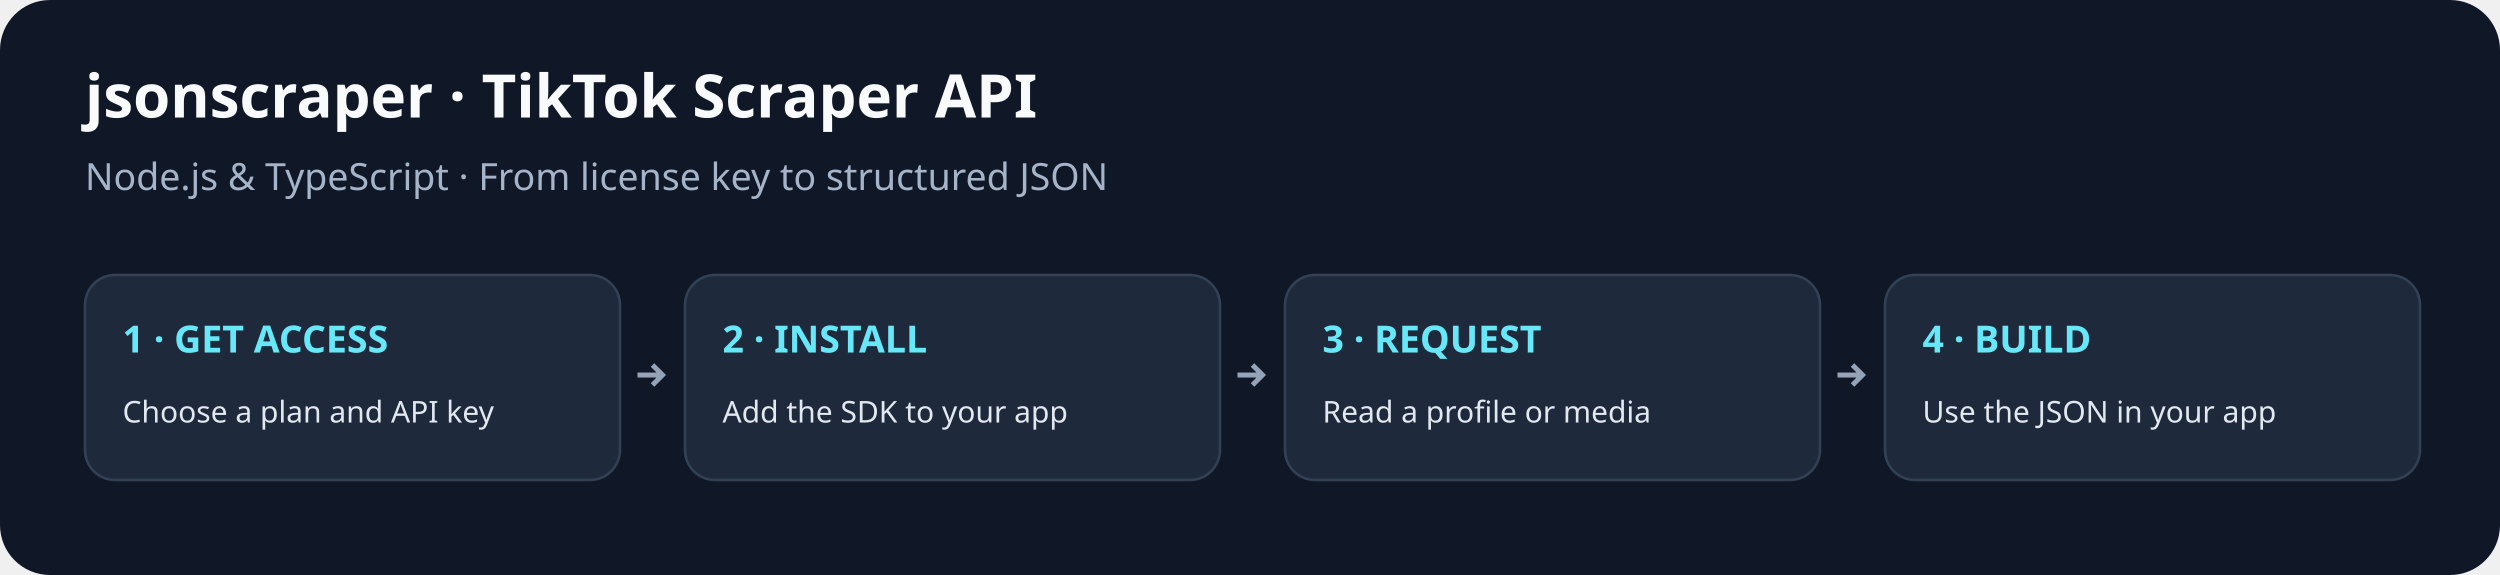
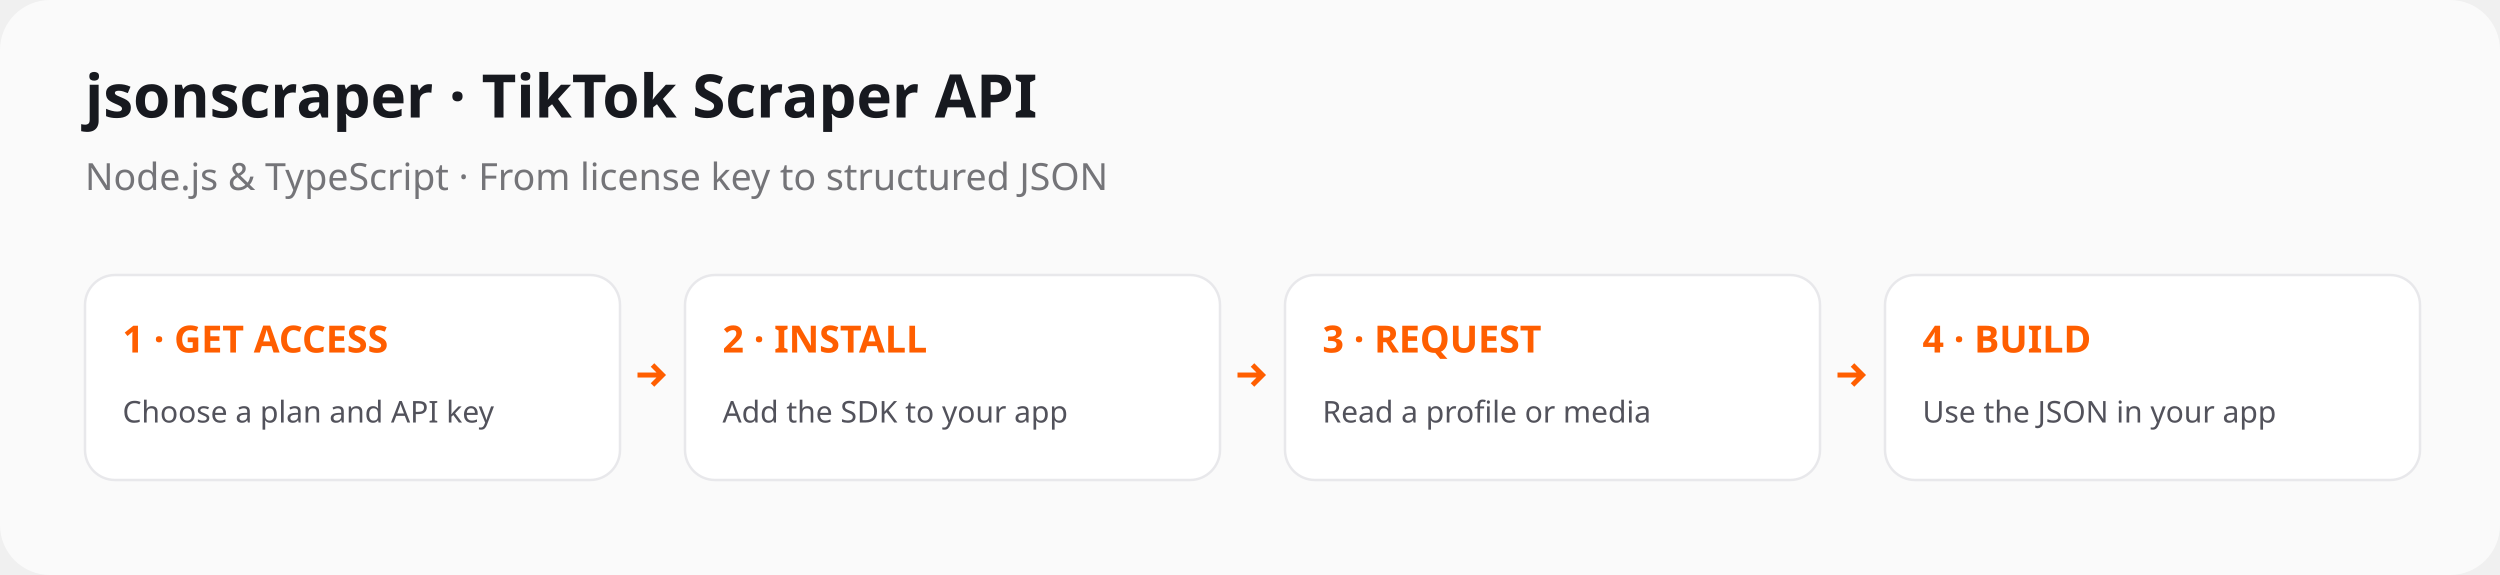
<svg xmlns="http://www.w3.org/2000/svg" width="1000" height="230" viewBox="0 0 1000 230" role="img" aria-label="TikTok API quick start">
-   <rect width="1000" height="230" rx="20" fill="#101827" />
-   <text x="34" y="47" fill="#f8fafc" font-family="sans-serif" font-size="24" font-weight="700">jsonscraper · TikTok Scraper API</text>
-   <text x="34" y="76" fill="#a5b4c8" font-family="sans-serif" font-size="15">Node.js &amp; TypeScript · From license key to structured JSON</text>
-   <rect x="34" y="110" width="214" height="82" rx="12" fill="#1e293b" stroke="#334155" />
-   <text x="49" y="141" fill="#67e8f9" font-family="sans-serif" font-size="15" font-weight="700">1 · GET ACCESS</text>
-   <text x="49" y="169" fill="#e2e8f0" font-family="sans-serif" font-size="12">Choose a plan and API key</text>
-   <path d="M255 150h10m-4-4 4 4-4 4" fill="none" stroke="#94a3b8" stroke-width="2" />
-   <rect x="274" y="110" width="214" height="82" rx="12" fill="#1e293b" stroke="#334155" />
-   <text x="289" y="141" fill="#67e8f9" font-family="sans-serif" font-size="15" font-weight="700">2 · INSTALL</text>
-   <text x="289" y="169" fill="#e2e8f0" font-family="sans-serif" font-size="12">Add the SDK to your app</text>
-   <path d="M495 150h10m-4-4 4 4-4 4" fill="none" stroke="#94a3b8" stroke-width="2" />
-   <rect x="514" y="110" width="214" height="82" rx="12" fill="#1e293b" stroke="#334155" />
-   <text x="529" y="141" fill="#67e8f9" font-family="sans-serif" font-size="15" font-weight="700">3 · REQUEST</text>
-   <text x="529" y="169" fill="#e2e8f0" font-family="sans-serif" font-size="12">Read a profile or media</text>
-   <path d="M735 150h10m-4-4 4 4-4 4" fill="none" stroke="#94a3b8" stroke-width="2" />
-   <rect x="754" y="110" width="214" height="82" rx="12" fill="#1e293b" stroke="#334155" />
-   <text x="769" y="141" fill="#67e8f9" font-family="sans-serif" font-size="15" font-weight="700">4 · BUILD</text>
-   <text x="769" y="169" fill="#e2e8f0" font-family="sans-serif" font-size="12">Use the JSON in your app</text>
+   <rect width="1000" height="230" rx="20" fill="#fafafa" />
+   <text x="34" y="47" fill="#17191f" font-family="sans-serif" font-size="24" font-weight="700">jsonscraper · TikTok Scraper API</text>
+   <text x="34" y="76" fill="#747478" font-family="sans-serif" font-size="15">Node.js &amp; TypeScript · From license key to structured JSON</text>
+   <rect x="34" y="110" width="214" height="82" rx="12" fill="#ffffff" stroke="#e8e8eb" />
+   <text x="49" y="141" fill="#ff5e00" font-family="sans-serif" font-size="15" font-weight="700">1 · GET ACCESS</text>
+   <text x="49" y="169" fill="#52525b" font-family="sans-serif" font-size="12">Choose a plan and API key</text>
+   <path d="M255 150h10m-4-4 4 4-4 4" fill="none" stroke="#ff5e00" stroke-width="2" />
+   <rect x="274" y="110" width="214" height="82" rx="12" fill="#ffffff" stroke="#e8e8eb" />
+   <text x="289" y="141" fill="#ff5e00" font-family="sans-serif" font-size="15" font-weight="700">2 · INSTALL</text>
+   <text x="289" y="169" fill="#52525b" font-family="sans-serif" font-size="12">Add the SDK to your app</text>
+   <path d="M495 150h10m-4-4 4 4-4 4" fill="none" stroke="#ff5e00" stroke-width="2" />
+   <rect x="514" y="110" width="214" height="82" rx="12" fill="#ffffff" stroke="#e8e8eb" />
+   <text x="529" y="141" fill="#ff5e00" font-family="sans-serif" font-size="15" font-weight="700">3 · REQUEST</text>
+   <text x="529" y="169" fill="#52525b" font-family="sans-serif" font-size="12">Read a profile or media</text>
+   <path d="M735 150h10m-4-4 4 4-4 4" fill="none" stroke="#ff5e00" stroke-width="2" />
+   <rect x="754" y="110" width="214" height="82" rx="12" fill="#ffffff" stroke="#e8e8eb" />
+   <text x="769" y="141" fill="#ff5e00" font-family="sans-serif" font-size="15" font-weight="700">4 · BUILD</text>
+   <text x="769" y="169" fill="#52525b" font-family="sans-serif" font-size="12">Use the JSON in your app</text>
</svg>
